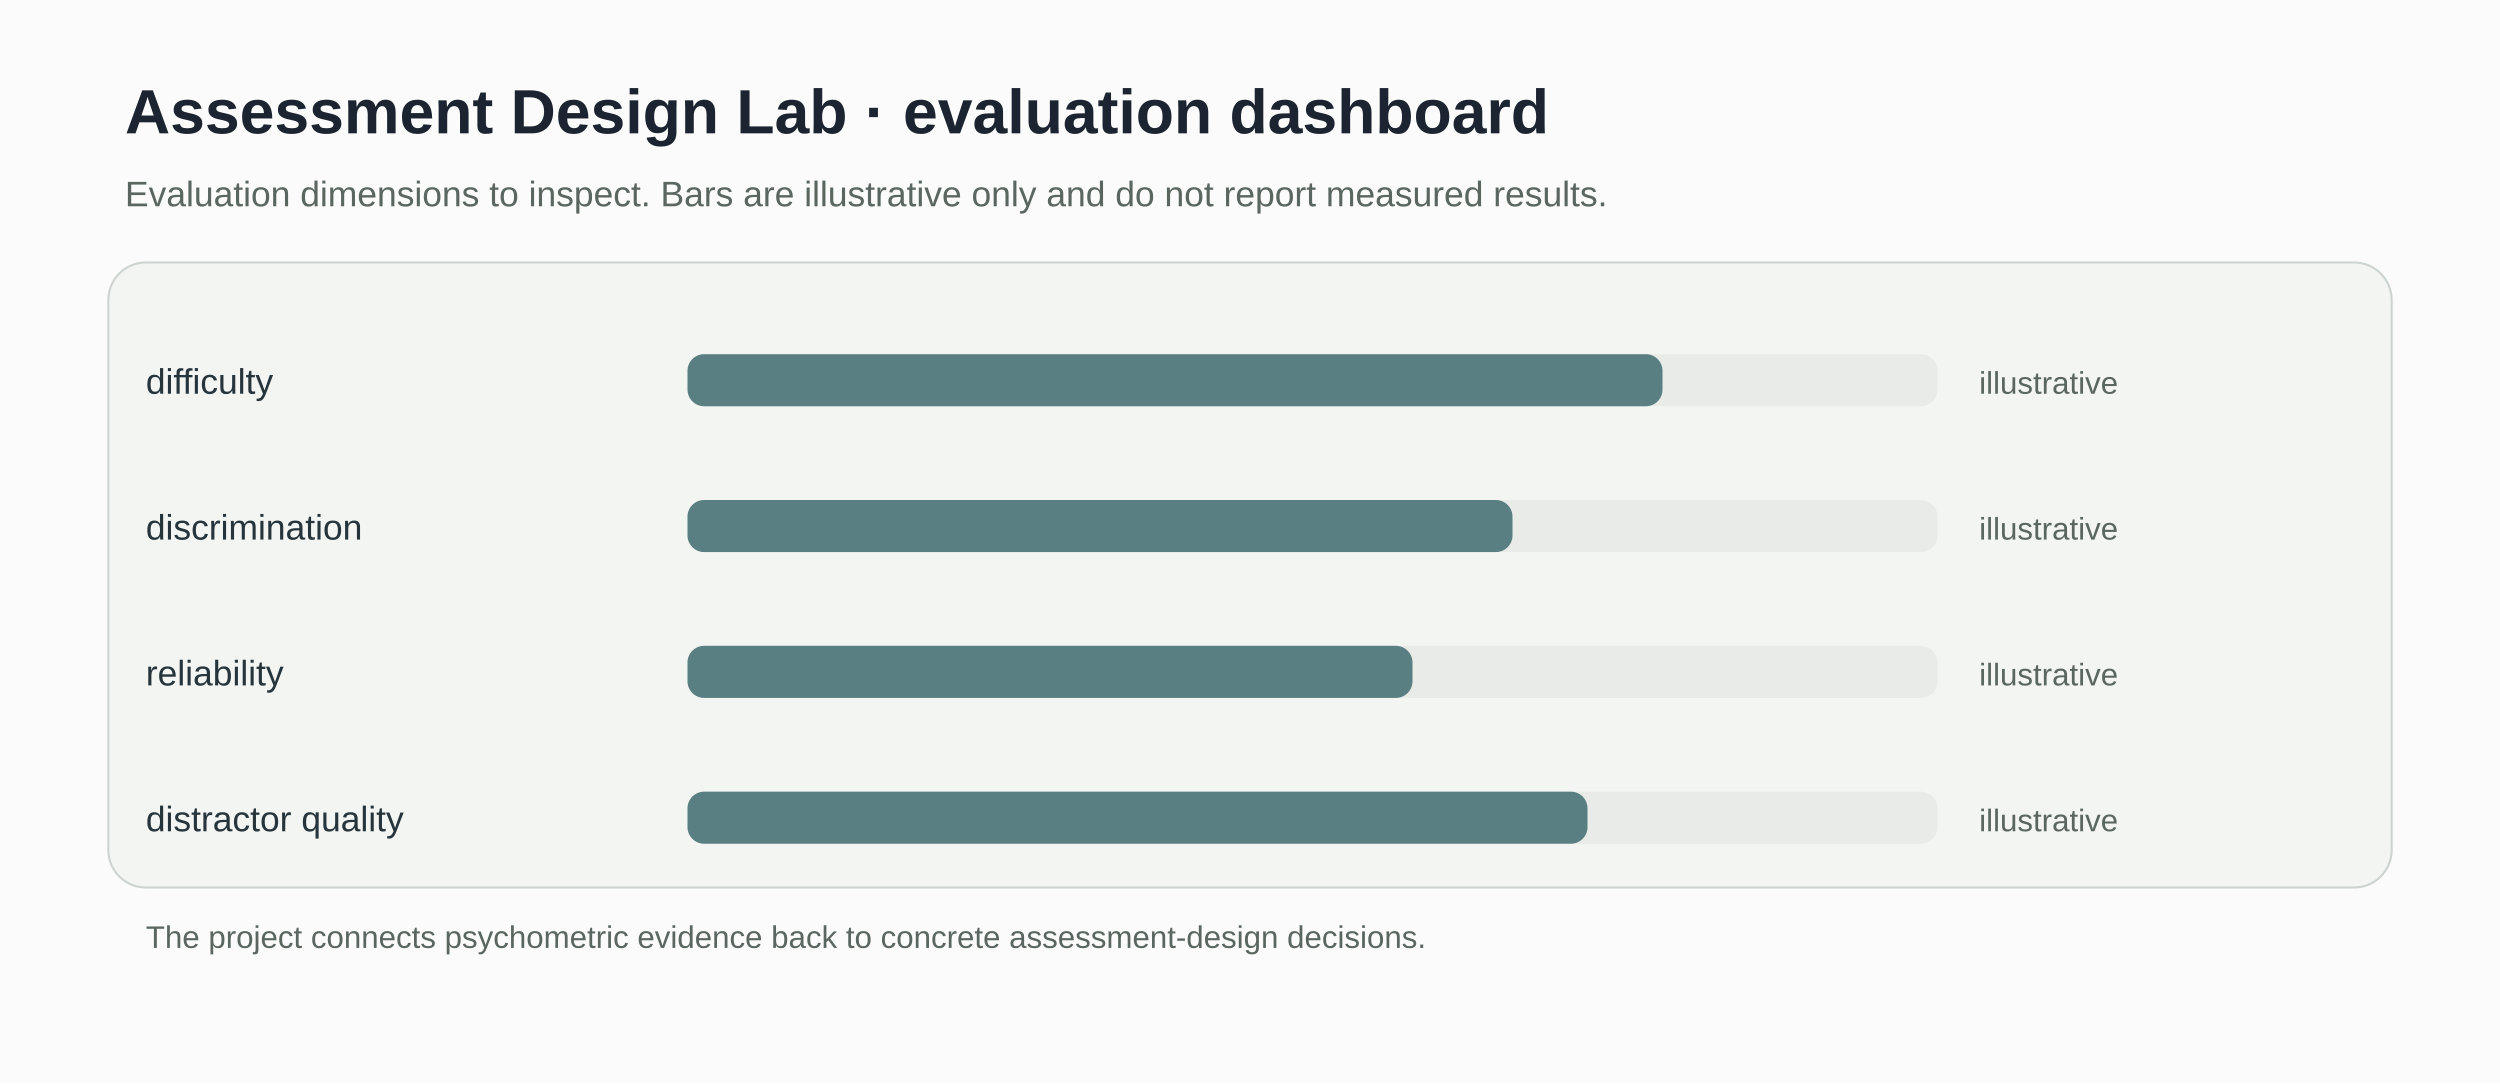
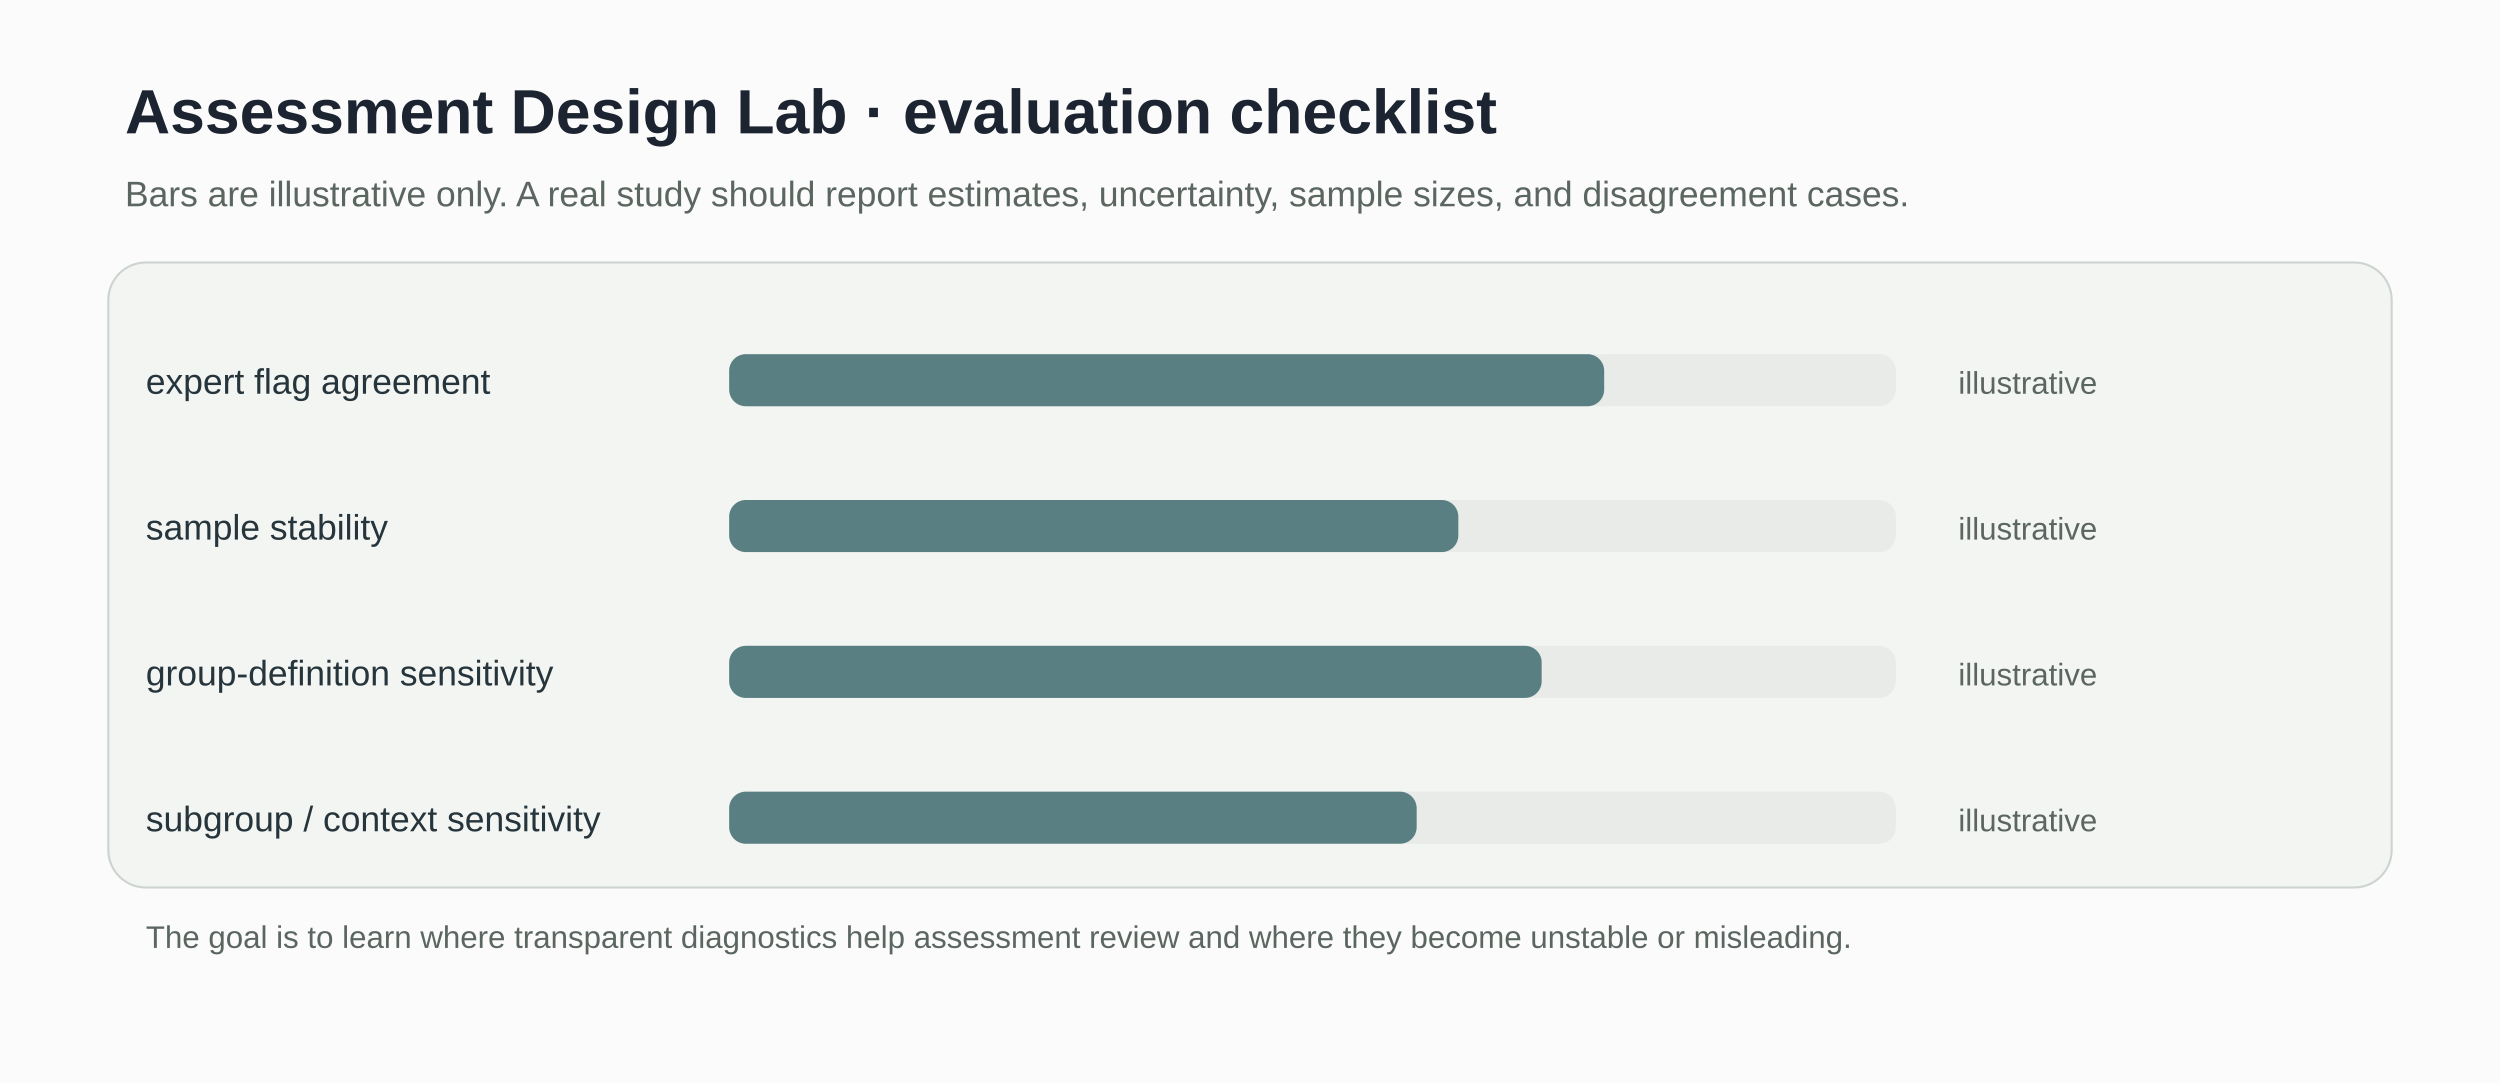
- <svg xmlns="http://www.w3.org/2000/svg" width="1200" height="520" viewBox="0 0 1200 520">
+ <svg xmlns="http://www.w3.org/2000/svg" width="1200" height="520" viewBox="0 0 1200 520" role="img" aria-labelledby="title desc">
  <rect width="100%" height="100%" fill="#FAFBFA" />
-   <text x="60" y="64" font-family="Arial, sans-serif" font-size="30" font-weight="700" fill="#1B2430">Assessment Design Lab · evaluation dashboard</text>
-   <text x="60" y="99" font-family="Arial, sans-serif" font-size="17" fill="#5B6660">Evaluation dimensions to inspect. Bars are illustrative only and do not report measured results.</text>
+   <text x="60" y="64" font-family="Arial, sans-serif" font-size="30" font-weight="700" fill="#1B2430">Assessment Design Lab · evaluation checklist</text>
+   <text x="60" y="99" font-family="Arial, sans-serif" font-size="17" fill="#5B6660">Bars are illustrative only. A real study should report estimates, uncertainty, sample sizes, and disagreement cases.</text>
  <rect x="52" y="126" width="1096" height="300" rx="18" fill="#F3F5F3" stroke="#CDD3CF" />
-   <text x="70" y="189" font-family="Arial, sans-serif" font-size="17" fill="#26343B">difficulty</text>
-   <rect x="330" y="170" width="600" height="25" rx="8" fill="#E8EBE8" />
-   <rect x="330" y="170" width="468" height="25" rx="8" fill="#5A7F82" />
-   <text x="950" y="189" font-family="Arial, sans-serif" font-size="15" fill="#5B6660">illustrative</text>
-   <text x="70" y="259" font-family="Arial, sans-serif" font-size="17" fill="#26343B">discrimination</text>
-   <rect x="330" y="240" width="600" height="25" rx="8" fill="#E8EBE8" />
-   <rect x="330" y="240" width="396" height="25" rx="8" fill="#5A7F82" />
-   <text x="950" y="259" font-family="Arial, sans-serif" font-size="15" fill="#5B6660">illustrative</text>
-   <text x="70" y="329" font-family="Arial, sans-serif" font-size="17" fill="#26343B">reliability</text>
-   <rect x="330" y="310" width="600" height="25" rx="8" fill="#E8EBE8" />
-   <rect x="330" y="310" width="348" height="25" rx="8" fill="#5A7F82" />
-   <text x="950" y="329" font-family="Arial, sans-serif" font-size="15" fill="#5B6660">illustrative</text>
-   <text x="70" y="399" font-family="Arial, sans-serif" font-size="17" fill="#26343B">distractor quality</text>
-   <rect x="330" y="380" width="600" height="25" rx="8" fill="#E8EBE8" />
-   <rect x="330" y="380" width="432" height="25" rx="8" fill="#5A7F82" />
-   <text x="950" y="399" font-family="Arial, sans-serif" font-size="15" fill="#5B6660">illustrative</text>
-   <text x="70" y="455" font-family="Arial, sans-serif" font-size="15" fill="#5B6660">The project connects psychometric evidence back to concrete assessment-design decisions.</text>
+   <text x="70" y="189" font-family="Arial" font-size="17" fill="#26343B">expert flag agreement</text>
+   <rect x="350" y="170" width="560" height="25" rx="8" fill="#E8EBE8" />
+   <rect x="350" y="170" width="420" height="25" rx="8" fill="#5A7F82" />
+   <text x="940" y="189" font-family="Arial" font-size="15" fill="#5B6660">illustrative</text>
+   <text x="70" y="259" font-family="Arial" font-size="17" fill="#26343B">sample stability</text>
+   <rect x="350" y="240" width="560" height="25" rx="8" fill="#E8EBE8" />
+   <rect x="350" y="240" width="350" height="25" rx="8" fill="#5A7F82" />
+   <text x="940" y="259" font-family="Arial" font-size="15" fill="#5B6660">illustrative</text>
+   <text x="70" y="329" font-family="Arial" font-size="17" fill="#26343B">group-definition sensitivity</text>
+   <rect x="350" y="310" width="560" height="25" rx="8" fill="#E8EBE8" />
+   <rect x="350" y="310" width="390" height="25" rx="8" fill="#5A7F82" />
+   <text x="940" y="329" font-family="Arial" font-size="15" fill="#5B6660">illustrative</text>
+   <text x="70" y="399" font-family="Arial" font-size="17" fill="#26343B">subgroup / context sensitivity</text>
+   <rect x="350" y="380" width="560" height="25" rx="8" fill="#E8EBE8" />
+   <rect x="350" y="380" width="330" height="25" rx="8" fill="#5A7F82" />
+   <text x="940" y="399" font-family="Arial" font-size="15" fill="#5B6660">illustrative</text>
+   <text x="70" y="455" font-family="Arial" font-size="15" fill="#5B6660">The goal is to learn where transparent diagnostics help assessment review and where they become unstable or misleading.</text>
</svg>
